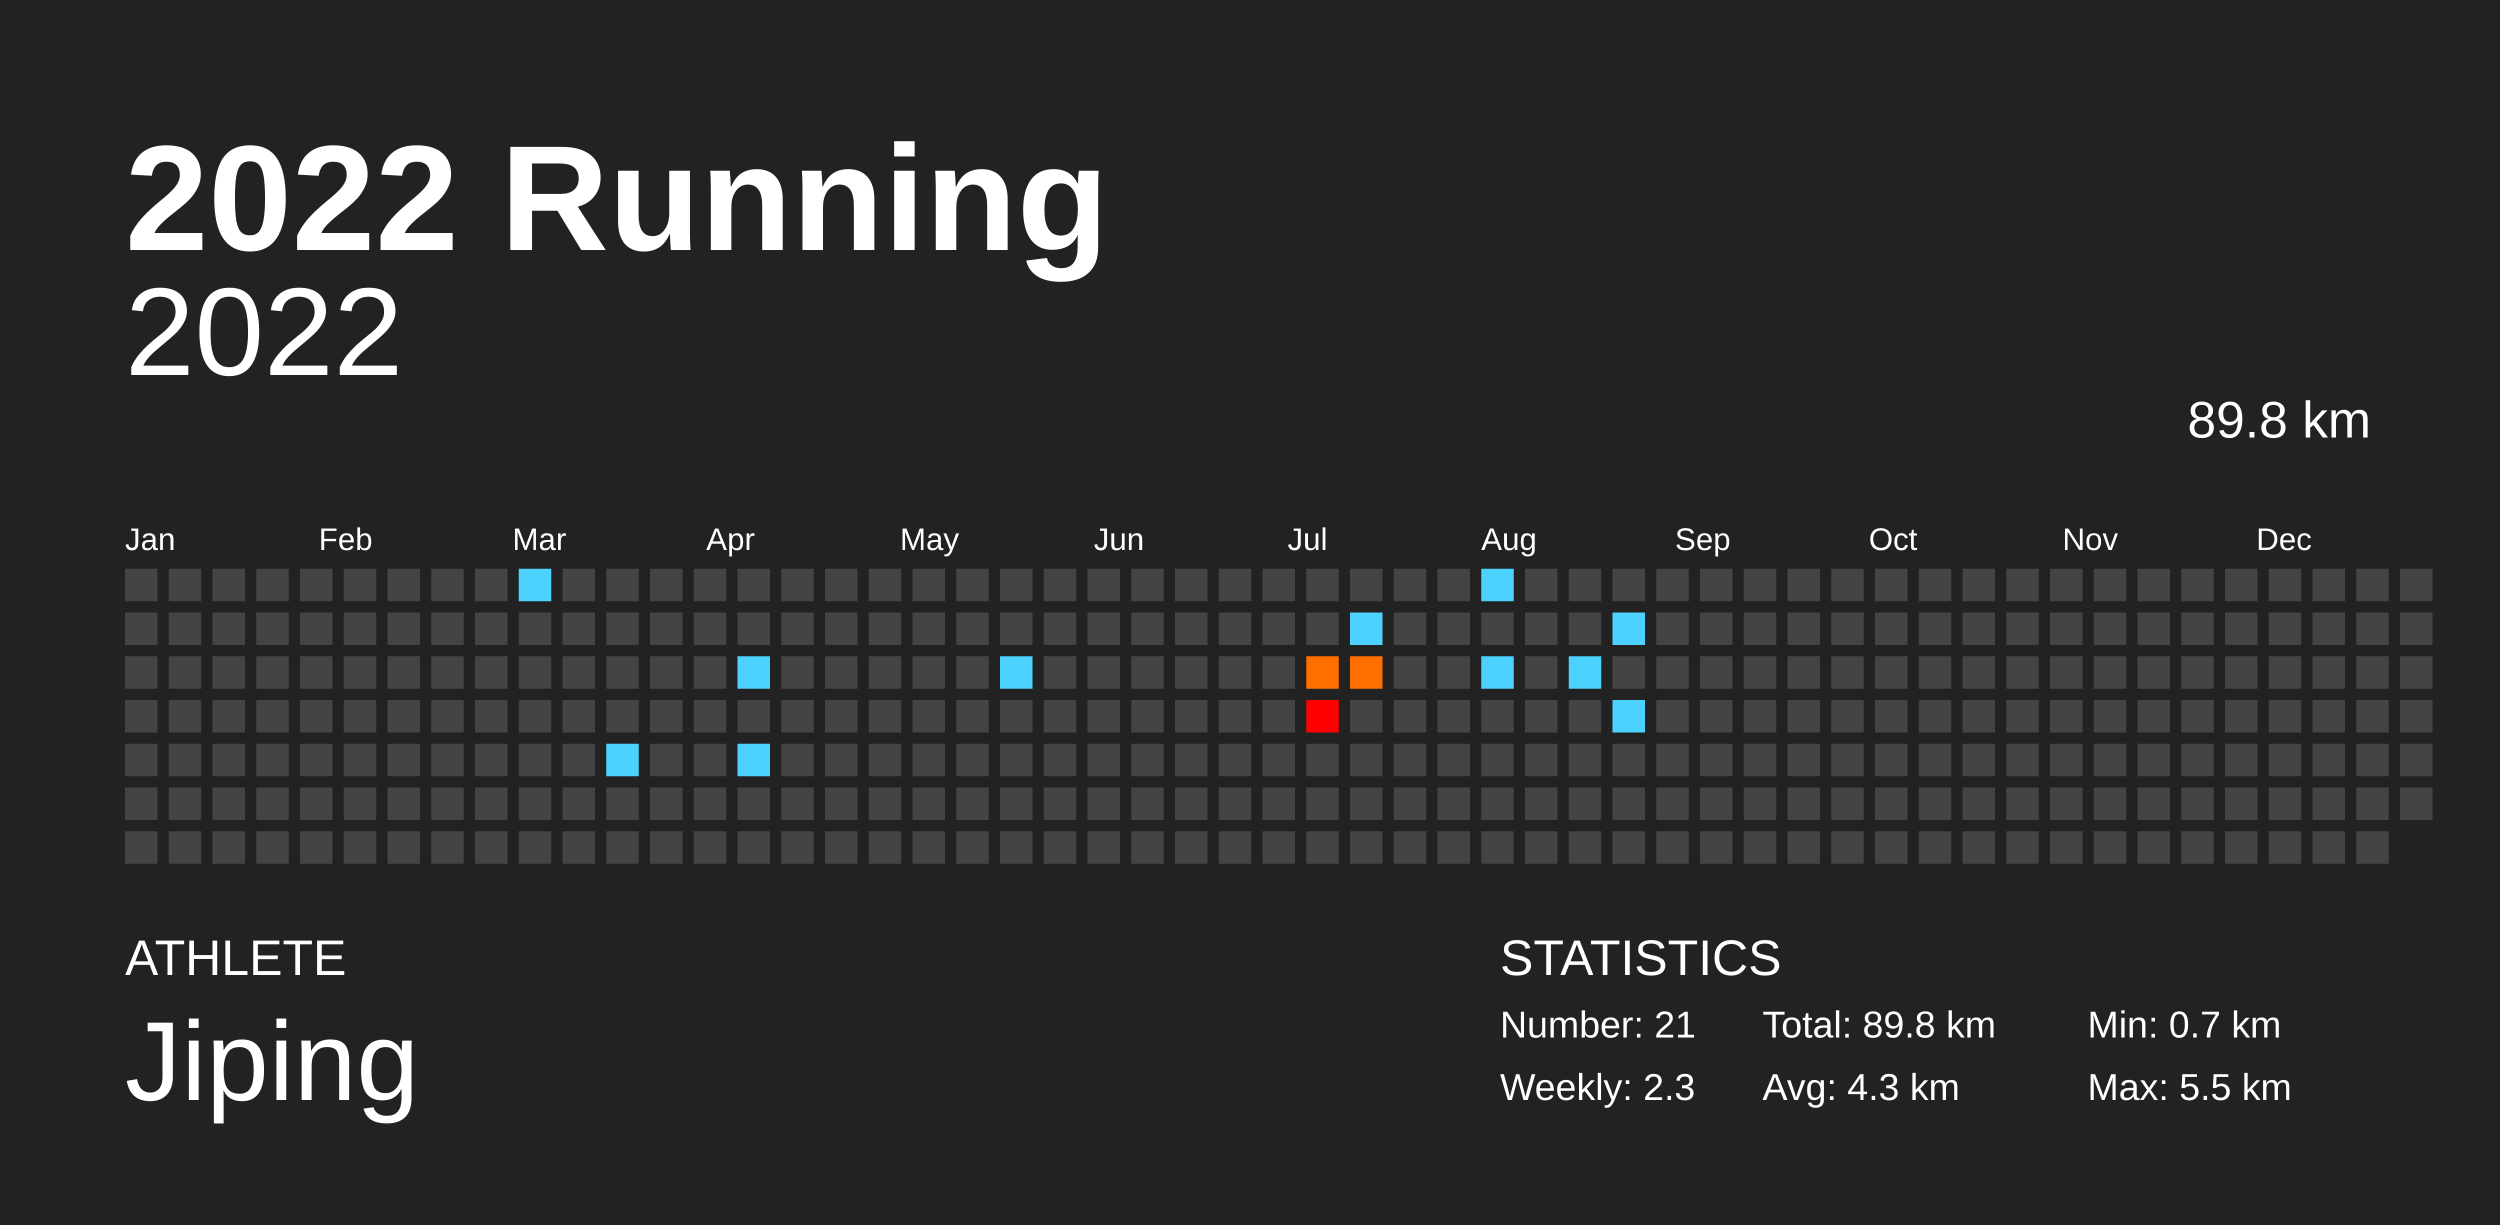
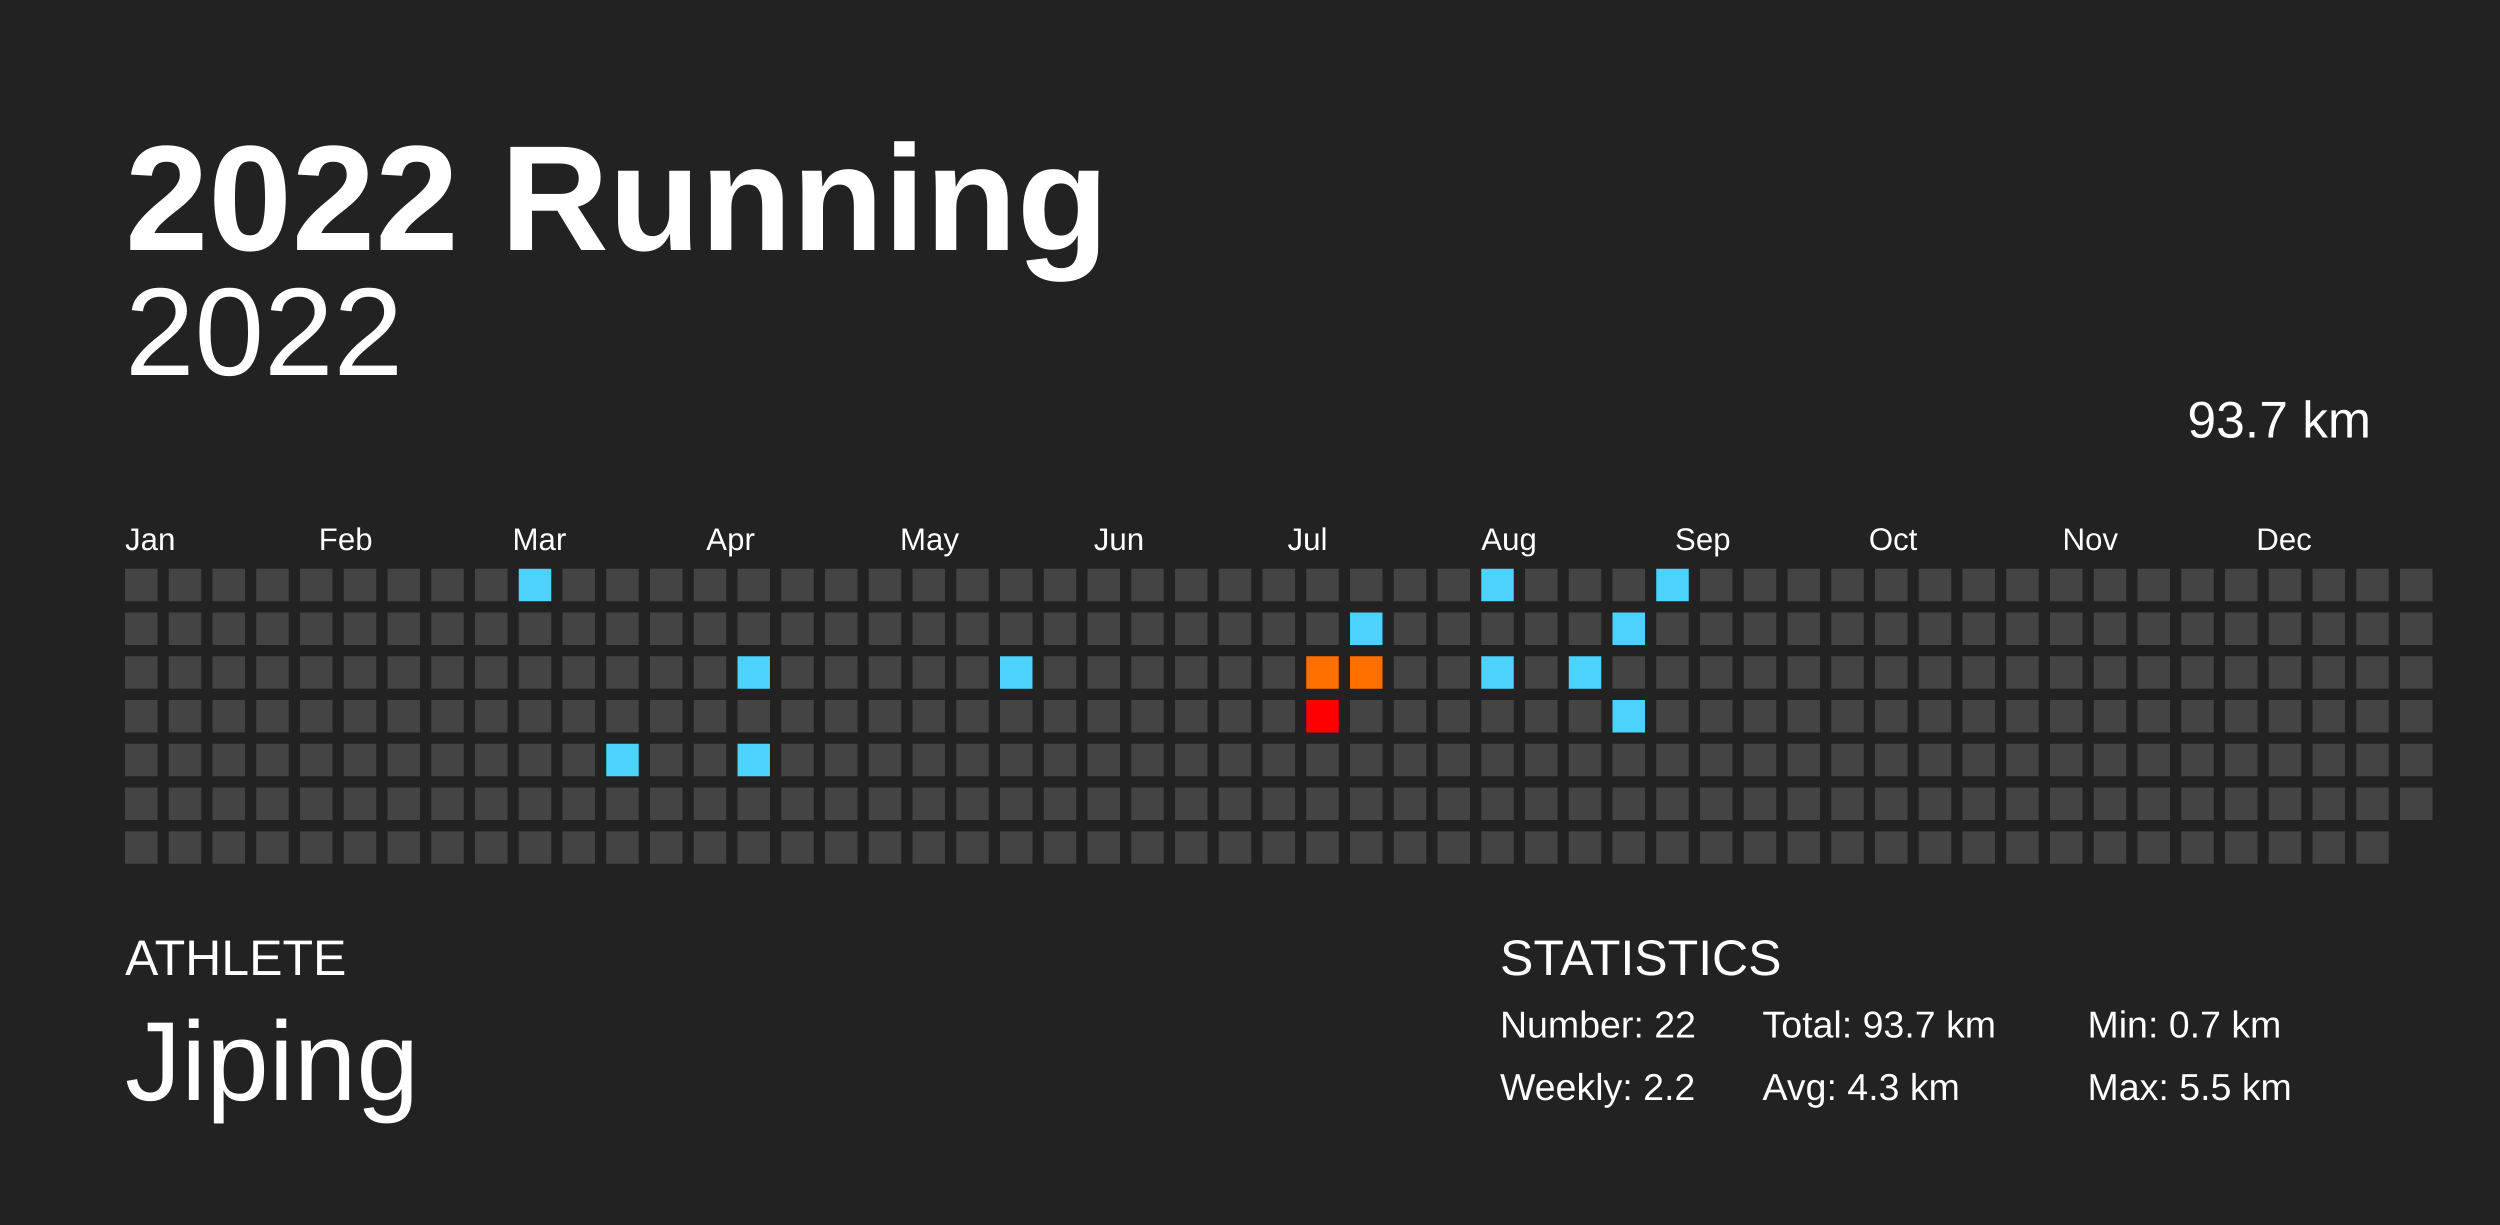
<svg xmlns="http://www.w3.org/2000/svg" baseProfile="full" height="98mm" version="1.1" viewBox="0,0,200,98" width="200mm">
  <defs />
  <rect fill="#222222" height="98" width="200" x="0" y="0" />
  <text fill="#FFFFFF" style="font-size:12px; font-family:Arial; font-weight:bold;" x="10" y="20">2022 Running</text>
  <text fill="#FFFFFF" style="font-size:4px; font-family:Arial" x="10" y="78">ATHLETE</text>
  <text fill="#FFFFFF" style="font-size:9px; font-family:Arial" x="10" y="88">Jiping</text>
  <text fill="#FFFFFF" style="font-size:4px; font-family:Arial" x="120" y="78">STATISTICS</text>
-   <text fill="#FFFFFF" style="font-size:3px; font-family:Arial" x="120" y="83">Number: 21</text>
-   <text fill="#FFFFFF" style="font-size:3px; font-family:Arial" x="120" y="88">Weekly: 2.3</text>
-   <text fill="#FFFFFF" style="font-size:3px; font-family:Arial" x="141" y="83">Total: 89.8 km</text>
+   <text fill="#FFFFFF" style="font-size:3px; font-family:Arial" x="120" y="83">Number: 22</text>
+   <text fill="#FFFFFF" style="font-size:3px; font-family:Arial" x="120" y="88">Weekly: 2.2</text>
+   <text fill="#FFFFFF" style="font-size:3px; font-family:Arial" x="141" y="83">Total: 93.7 km</text>
  <text fill="#FFFFFF" style="font-size:3px; font-family:Arial" x="141" y="88">Avg: 4.3 km</text>
  <text fill="#FFFFFF" style="font-size:3px; font-family:Arial" x="167" y="83">Min: 0.7 km</text>
  <text fill="#FFFFFF" style="font-size:3px; font-family:Arial" x="167" y="88">Max: 5.5 km</text>
  <text alignment-baseline="hanging" fill="#FFFFFF" style="font-size:10.0px; font-family:Arial;" x="10" y="30">2022</text>
-   <text alignment-baseline="hanging" fill="#FFFFFF" style="font-size:4.125px; font-family:Arial;" x="175" y="35">89.8 km</text>
+   <text alignment-baseline="hanging" fill="#FFFFFF" style="font-size:4.125px; font-family:Arial;" x="175" y="35">93.7 km</text>
  <text fill="#FFFFFF" style="font-size:2.5px; font-family:Arial" x="10.0" y="44">Jan</text>
  <text fill="#FFFFFF" style="font-size:2.5px; font-family:Arial" x="25.5" y="44">Feb</text>
  <text fill="#FFFFFF" style="font-size:2.5px; font-family:Arial" x="41.0" y="44">Mar</text>
  <text fill="#FFFFFF" style="font-size:2.5px; font-family:Arial" x="56.5" y="44">Apr</text>
  <text fill="#FFFFFF" style="font-size:2.5px; font-family:Arial" x="72.0" y="44">May</text>
  <text fill="#FFFFFF" style="font-size:2.5px; font-family:Arial" x="87.5" y="44">Jun</text>
  <text fill="#FFFFFF" style="font-size:2.5px; font-family:Arial" x="103.0" y="44">Jul</text>
  <text fill="#FFFFFF" style="font-size:2.5px; font-family:Arial" x="118.5" y="44">Aug</text>
  <text fill="#FFFFFF" style="font-size:2.5px; font-family:Arial" x="134.0" y="44">Sep</text>
  <text fill="#FFFFFF" style="font-size:2.5px; font-family:Arial" x="149.5" y="44">Oct</text>
  <text fill="#FFFFFF" style="font-size:2.5px; font-family:Arial" x="165.0" y="44">Nov</text>
  <text fill="#FFFFFF" style="font-size:2.5px; font-family:Arial" x="180.5" y="44">Dec</text>
  <rect fill="#444444" height="2.6" width="2.6" x="10.0" y="45.5" />
  <rect fill="#444444" height="2.6" width="2.6" x="10.0" y="49.0" />
  <rect fill="#444444" height="2.6" width="2.6" x="10.0" y="52.5" />
  <rect fill="#444444" height="2.6" width="2.6" x="10.0" y="56.0" />
  <rect fill="#444444" height="2.6" width="2.6" x="10.0" y="59.5" />
  <rect fill="#444444" height="2.6" width="2.6" x="10.0" y="63.0" />
  <rect fill="#444444" height="2.6" width="2.6" x="10.0" y="66.5" />
  <rect fill="#444444" height="2.6" width="2.6" x="13.5" y="45.5" />
  <rect fill="#444444" height="2.6" width="2.6" x="13.5" y="49.0" />
  <rect fill="#444444" height="2.6" width="2.6" x="13.5" y="52.5" />
  <rect fill="#444444" height="2.6" width="2.6" x="13.5" y="56.0" />
  <rect fill="#444444" height="2.6" width="2.6" x="13.5" y="59.5" />
  <rect fill="#444444" height="2.6" width="2.6" x="13.5" y="63.0" />
  <rect fill="#444444" height="2.6" width="2.6" x="13.5" y="66.5" />
  <rect fill="#444444" height="2.6" width="2.6" x="17.0" y="45.5" />
  <rect fill="#444444" height="2.6" width="2.6" x="17.0" y="49.0" />
  <rect fill="#444444" height="2.6" width="2.6" x="17.0" y="52.5" />
  <rect fill="#444444" height="2.6" width="2.6" x="17.0" y="56.0" />
  <rect fill="#444444" height="2.6" width="2.6" x="17.0" y="59.5" />
  <rect fill="#444444" height="2.6" width="2.6" x="17.0" y="63.0" />
  <rect fill="#444444" height="2.6" width="2.6" x="17.0" y="66.5" />
  <rect fill="#444444" height="2.6" width="2.6" x="20.5" y="45.5" />
  <rect fill="#444444" height="2.6" width="2.6" x="20.5" y="49.0" />
  <rect fill="#444444" height="2.6" width="2.6" x="20.5" y="52.5" />
  <rect fill="#444444" height="2.6" width="2.6" x="20.5" y="56.0" />
  <rect fill="#444444" height="2.6" width="2.6" x="20.5" y="59.5" />
  <rect fill="#444444" height="2.6" width="2.6" x="20.5" y="63.0" />
  <rect fill="#444444" height="2.6" width="2.6" x="20.5" y="66.5" />
  <rect fill="#444444" height="2.6" width="2.6" x="24.0" y="45.5" />
  <rect fill="#444444" height="2.6" width="2.6" x="24.0" y="49.0" />
  <rect fill="#444444" height="2.6" width="2.6" x="24.0" y="52.5" />
  <rect fill="#444444" height="2.6" width="2.6" x="24.0" y="56.0" />
  <rect fill="#444444" height="2.6" width="2.6" x="24.0" y="59.5" />
  <rect fill="#444444" height="2.6" width="2.6" x="24.0" y="63.0" />
  <rect fill="#444444" height="2.6" width="2.6" x="24.0" y="66.5" />
  <rect fill="#444444" height="2.6" width="2.6" x="27.5" y="45.5" />
  <rect fill="#444444" height="2.6" width="2.6" x="27.5" y="49.0" />
  <rect fill="#444444" height="2.6" width="2.6" x="27.5" y="52.5" />
  <rect fill="#444444" height="2.6" width="2.6" x="27.5" y="56.0" />
  <rect fill="#444444" height="2.6" width="2.6" x="27.5" y="59.5" />
  <rect fill="#444444" height="2.6" width="2.6" x="27.5" y="63.0" />
  <rect fill="#444444" height="2.6" width="2.6" x="27.5" y="66.5" />
  <rect fill="#444444" height="2.6" width="2.6" x="31.0" y="45.5" />
  <rect fill="#444444" height="2.6" width="2.6" x="31.0" y="49.0" />
  <rect fill="#444444" height="2.6" width="2.6" x="31.0" y="52.5" />
  <rect fill="#444444" height="2.6" width="2.6" x="31.0" y="56.0" />
  <rect fill="#444444" height="2.6" width="2.6" x="31.0" y="59.5" />
  <rect fill="#444444" height="2.6" width="2.6" x="31.0" y="63.0" />
  <rect fill="#444444" height="2.6" width="2.6" x="31.0" y="66.5" />
  <rect fill="#444444" height="2.6" width="2.6" x="34.5" y="45.5" />
  <rect fill="#444444" height="2.6" width="2.6" x="34.5" y="49.0" />
  <rect fill="#444444" height="2.6" width="2.6" x="34.5" y="52.5" />
  <rect fill="#444444" height="2.6" width="2.6" x="34.5" y="56.0" />
  <rect fill="#444444" height="2.6" width="2.6" x="34.5" y="59.5" />
  <rect fill="#444444" height="2.6" width="2.6" x="34.5" y="63.0" />
  <rect fill="#444444" height="2.6" width="2.6" x="34.5" y="66.5" />
  <rect fill="#444444" height="2.6" width="2.6" x="38.0" y="45.5" />
  <rect fill="#444444" height="2.6" width="2.6" x="38.0" y="49.0" />
  <rect fill="#444444" height="2.6" width="2.6" x="38.0" y="52.5" />
  <rect fill="#444444" height="2.6" width="2.6" x="38.0" y="56.0" />
  <rect fill="#444444" height="2.6" width="2.6" x="38.0" y="59.5" />
  <rect fill="#444444" height="2.6" width="2.6" x="38.0" y="63.0" />
  <rect fill="#444444" height="2.6" width="2.6" x="38.0" y="66.5" />
  <rect fill="#4dd2ff" height="2.6" width="2.6" x="41.5" y="45.5" />
  <rect fill="#444444" height="2.6" width="2.6" x="41.5" y="49.0" />
  <rect fill="#444444" height="2.6" width="2.6" x="41.5" y="52.5" />
  <rect fill="#444444" height="2.6" width="2.6" x="41.5" y="56.0" />
  <rect fill="#444444" height="2.6" width="2.6" x="41.5" y="59.5" />
  <rect fill="#444444" height="2.6" width="2.6" x="41.5" y="63.0" />
  <rect fill="#444444" height="2.6" width="2.6" x="41.5" y="66.5" />
  <rect fill="#444444" height="2.6" width="2.6" x="45.0" y="45.5" />
  <rect fill="#444444" height="2.6" width="2.6" x="45.0" y="49.0" />
  <rect fill="#444444" height="2.6" width="2.6" x="45.0" y="52.5" />
  <rect fill="#444444" height="2.6" width="2.6" x="45.0" y="56.0" />
  <rect fill="#444444" height="2.6" width="2.6" x="45.0" y="59.5" />
  <rect fill="#444444" height="2.6" width="2.6" x="45.0" y="63.0" />
  <rect fill="#444444" height="2.6" width="2.6" x="45.0" y="66.5" />
  <rect fill="#444444" height="2.6" width="2.6" x="48.5" y="45.5" />
  <rect fill="#444444" height="2.6" width="2.6" x="48.5" y="49.0" />
  <rect fill="#444444" height="2.6" width="2.6" x="48.5" y="52.5" />
  <rect fill="#444444" height="2.6" width="2.6" x="48.5" y="56.0" />
  <rect fill="#4dd2ff" height="2.6" width="2.6" x="48.5" y="59.5" />
  <rect fill="#444444" height="2.6" width="2.6" x="48.5" y="63.0" />
  <rect fill="#444444" height="2.6" width="2.6" x="48.5" y="66.5" />
  <rect fill="#444444" height="2.6" width="2.6" x="52.0" y="45.5" />
  <rect fill="#444444" height="2.6" width="2.6" x="52.0" y="49.0" />
  <rect fill="#444444" height="2.6" width="2.6" x="52.0" y="52.5" />
  <rect fill="#444444" height="2.6" width="2.6" x="52.0" y="56.0" />
  <rect fill="#444444" height="2.6" width="2.6" x="52.0" y="59.5" />
  <rect fill="#444444" height="2.6" width="2.6" x="52.0" y="63.0" />
  <rect fill="#444444" height="2.6" width="2.6" x="52.0" y="66.5" />
  <rect fill="#444444" height="2.6" width="2.6" x="55.5" y="45.5" />
  <rect fill="#444444" height="2.6" width="2.6" x="55.5" y="49.0" />
  <rect fill="#444444" height="2.6" width="2.6" x="55.5" y="52.5" />
  <rect fill="#444444" height="2.6" width="2.6" x="55.5" y="56.0" />
  <rect fill="#444444" height="2.6" width="2.6" x="55.5" y="59.5" />
  <rect fill="#444444" height="2.6" width="2.6" x="55.5" y="63.0" />
  <rect fill="#444444" height="2.6" width="2.6" x="55.5" y="66.5" />
  <rect fill="#444444" height="2.6" width="2.6" x="59.0" y="45.5" />
  <rect fill="#444444" height="2.6" width="2.6" x="59.0" y="49.0" />
  <rect fill="#4dd2ff" height="2.6" width="2.6" x="59.0" y="52.5" />
  <rect fill="#444444" height="2.6" width="2.6" x="59.0" y="56.0" />
  <rect fill="#4dd2ff" height="2.6" width="2.6" x="59.0" y="59.5" />
  <rect fill="#444444" height="2.6" width="2.6" x="59.0" y="63.0" />
  <rect fill="#444444" height="2.6" width="2.6" x="59.0" y="66.5" />
  <rect fill="#444444" height="2.6" width="2.6" x="62.5" y="45.5" />
  <rect fill="#444444" height="2.6" width="2.6" x="62.5" y="49.0" />
  <rect fill="#444444" height="2.6" width="2.6" x="62.5" y="52.5" />
  <rect fill="#444444" height="2.6" width="2.6" x="62.5" y="56.0" />
  <rect fill="#444444" height="2.6" width="2.6" x="62.5" y="59.5" />
  <rect fill="#444444" height="2.6" width="2.6" x="62.5" y="63.0" />
  <rect fill="#444444" height="2.6" width="2.6" x="62.5" y="66.5" />
  <rect fill="#444444" height="2.6" width="2.6" x="66.0" y="45.5" />
  <rect fill="#444444" height="2.6" width="2.6" x="66.0" y="49.0" />
  <rect fill="#444444" height="2.6" width="2.6" x="66.0" y="52.5" />
  <rect fill="#444444" height="2.6" width="2.6" x="66.0" y="56.0" />
  <rect fill="#444444" height="2.6" width="2.6" x="66.0" y="59.5" />
  <rect fill="#444444" height="2.6" width="2.6" x="66.0" y="63.0" />
  <rect fill="#444444" height="2.6" width="2.6" x="66.0" y="66.5" />
  <rect fill="#444444" height="2.6" width="2.6" x="69.5" y="45.5" />
  <rect fill="#444444" height="2.6" width="2.6" x="69.5" y="49.0" />
  <rect fill="#444444" height="2.6" width="2.6" x="69.5" y="52.5" />
  <rect fill="#444444" height="2.6" width="2.6" x="69.5" y="56.0" />
  <rect fill="#444444" height="2.6" width="2.6" x="69.5" y="59.5" />
  <rect fill="#444444" height="2.6" width="2.6" x="69.5" y="63.0" />
  <rect fill="#444444" height="2.6" width="2.6" x="69.5" y="66.5" />
  <rect fill="#444444" height="2.6" width="2.6" x="73.0" y="45.5" />
  <rect fill="#444444" height="2.6" width="2.6" x="73.0" y="49.0" />
  <rect fill="#444444" height="2.6" width="2.6" x="73.0" y="52.5" />
  <rect fill="#444444" height="2.6" width="2.6" x="73.0" y="56.0" />
  <rect fill="#444444" height="2.6" width="2.6" x="73.0" y="59.5" />
  <rect fill="#444444" height="2.6" width="2.6" x="73.0" y="63.0" />
  <rect fill="#444444" height="2.6" width="2.6" x="73.0" y="66.5" />
  <rect fill="#444444" height="2.6" width="2.6" x="76.5" y="45.5" />
  <rect fill="#444444" height="2.6" width="2.6" x="76.5" y="49.0" />
  <rect fill="#444444" height="2.6" width="2.6" x="76.5" y="52.5" />
  <rect fill="#444444" height="2.6" width="2.6" x="76.5" y="56.0" />
  <rect fill="#444444" height="2.6" width="2.6" x="76.5" y="59.5" />
  <rect fill="#444444" height="2.6" width="2.6" x="76.5" y="63.0" />
  <rect fill="#444444" height="2.6" width="2.6" x="76.5" y="66.5" />
  <rect fill="#444444" height="2.6" width="2.6" x="80.0" y="45.5" />
  <rect fill="#444444" height="2.6" width="2.6" x="80.0" y="49.0" />
  <rect fill="#4dd2ff" height="2.6" width="2.6" x="80.0" y="52.5" />
  <rect fill="#444444" height="2.6" width="2.6" x="80.0" y="56.0" />
  <rect fill="#444444" height="2.6" width="2.6" x="80.0" y="59.5" />
  <rect fill="#444444" height="2.6" width="2.6" x="80.0" y="63.0" />
  <rect fill="#444444" height="2.6" width="2.6" x="80.0" y="66.5" />
  <rect fill="#444444" height="2.6" width="2.6" x="83.5" y="45.5" />
  <rect fill="#444444" height="2.6" width="2.6" x="83.5" y="49.0" />
  <rect fill="#444444" height="2.6" width="2.6" x="83.5" y="52.5" />
  <rect fill="#444444" height="2.6" width="2.6" x="83.5" y="56.0" />
  <rect fill="#444444" height="2.6" width="2.6" x="83.5" y="59.5" />
  <rect fill="#444444" height="2.6" width="2.6" x="83.5" y="63.0" />
  <rect fill="#444444" height="2.6" width="2.6" x="83.5" y="66.5" />
  <rect fill="#444444" height="2.6" width="2.6" x="87.0" y="45.5" />
  <rect fill="#444444" height="2.6" width="2.6" x="87.0" y="49.0" />
  <rect fill="#444444" height="2.6" width="2.6" x="87.0" y="52.5" />
  <rect fill="#444444" height="2.6" width="2.6" x="87.0" y="56.0" />
  <rect fill="#444444" height="2.6" width="2.6" x="87.0" y="59.5" />
  <rect fill="#444444" height="2.6" width="2.6" x="87.0" y="63.0" />
  <rect fill="#444444" height="2.6" width="2.6" x="87.0" y="66.5" />
  <rect fill="#444444" height="2.6" width="2.6" x="90.5" y="45.5" />
  <rect fill="#444444" height="2.6" width="2.6" x="90.5" y="49.0" />
  <rect fill="#444444" height="2.6" width="2.6" x="90.5" y="52.5" />
  <rect fill="#444444" height="2.6" width="2.6" x="90.5" y="56.0" />
  <rect fill="#444444" height="2.6" width="2.6" x="90.5" y="59.5" />
  <rect fill="#444444" height="2.6" width="2.6" x="90.5" y="63.0" />
  <rect fill="#444444" height="2.6" width="2.6" x="90.5" y="66.5" />
  <rect fill="#444444" height="2.6" width="2.6" x="94.0" y="45.5" />
  <rect fill="#444444" height="2.6" width="2.6" x="94.0" y="49.0" />
  <rect fill="#444444" height="2.6" width="2.6" x="94.0" y="52.5" />
  <rect fill="#444444" height="2.6" width="2.6" x="94.0" y="56.0" />
  <rect fill="#444444" height="2.6" width="2.6" x="94.0" y="59.5" />
  <rect fill="#444444" height="2.6" width="2.6" x="94.0" y="63.0" />
  <rect fill="#444444" height="2.6" width="2.6" x="94.0" y="66.5" />
  <rect fill="#444444" height="2.6" width="2.6" x="97.5" y="45.5" />
  <rect fill="#444444" height="2.6" width="2.6" x="97.5" y="49.0" />
  <rect fill="#444444" height="2.6" width="2.6" x="97.5" y="52.5" />
  <rect fill="#444444" height="2.6" width="2.6" x="97.5" y="56.0" />
  <rect fill="#444444" height="2.6" width="2.6" x="97.5" y="59.5" />
  <rect fill="#444444" height="2.6" width="2.6" x="97.5" y="63.0" />
  <rect fill="#444444" height="2.6" width="2.6" x="97.5" y="66.5" />
  <rect fill="#444444" height="2.6" width="2.6" x="101.0" y="45.5" />
  <rect fill="#444444" height="2.6" width="2.6" x="101.0" y="49.0" />
  <rect fill="#444444" height="2.6" width="2.6" x="101.0" y="52.5" />
  <rect fill="#444444" height="2.6" width="2.6" x="101.0" y="56.0" />
  <rect fill="#444444" height="2.6" width="2.6" x="101.0" y="59.5" />
  <rect fill="#444444" height="2.6" width="2.6" x="101.0" y="63.0" />
  <rect fill="#444444" height="2.6" width="2.6" x="101.0" y="66.5" />
  <rect fill="#444444" height="2.6" width="2.6" x="104.5" y="45.5" />
  <rect fill="#444444" height="2.6" width="2.6" x="104.5" y="49.0" />
  <rect fill="#ff6f00" height="2.6" width="2.6" x="104.5" y="52.5" />
  <rect fill="#ff0000" height="2.6" width="2.6" x="104.5" y="56.0" />
  <rect fill="#444444" height="2.6" width="2.6" x="104.5" y="59.5" />
  <rect fill="#444444" height="2.6" width="2.6" x="104.5" y="63.0" />
  <rect fill="#444444" height="2.6" width="2.6" x="104.5" y="66.5" />
  <rect fill="#444444" height="2.6" width="2.6" x="108.0" y="45.5" />
  <rect fill="#4dd2ff" height="2.6" width="2.6" x="108.0" y="49.0" />
  <rect fill="#ff6f00" height="2.6" width="2.6" x="108.0" y="52.5" />
  <rect fill="#444444" height="2.6" width="2.6" x="108.0" y="56.0" />
  <rect fill="#444444" height="2.6" width="2.6" x="108.0" y="59.5" />
  <rect fill="#444444" height="2.6" width="2.6" x="108.0" y="63.0" />
  <rect fill="#444444" height="2.6" width="2.6" x="108.0" y="66.5" />
  <rect fill="#444444" height="2.6" width="2.6" x="111.5" y="45.5" />
  <rect fill="#444444" height="2.6" width="2.6" x="111.5" y="49.0" />
  <rect fill="#444444" height="2.6" width="2.6" x="111.5" y="52.5" />
  <rect fill="#444444" height="2.6" width="2.6" x="111.5" y="56.0" />
  <rect fill="#444444" height="2.6" width="2.6" x="111.5" y="59.5" />
  <rect fill="#444444" height="2.6" width="2.6" x="111.5" y="63.0" />
  <rect fill="#444444" height="2.6" width="2.6" x="111.5" y="66.5" />
  <rect fill="#444444" height="2.6" width="2.6" x="115.0" y="45.5" />
  <rect fill="#444444" height="2.6" width="2.6" x="115.0" y="49.0" />
  <rect fill="#444444" height="2.6" width="2.6" x="115.0" y="52.5" />
  <rect fill="#444444" height="2.6" width="2.6" x="115.0" y="56.0" />
  <rect fill="#444444" height="2.6" width="2.6" x="115.0" y="59.5" />
  <rect fill="#444444" height="2.6" width="2.6" x="115.0" y="63.0" />
  <rect fill="#444444" height="2.6" width="2.6" x="115.0" y="66.5" />
  <rect fill="#4dd2ff" height="2.6" width="2.6" x="118.5" y="45.5" />
  <rect fill="#444444" height="2.6" width="2.6" x="118.5" y="49.0" />
  <rect fill="#4dd2ff" height="2.6" width="2.6" x="118.5" y="52.5" />
  <rect fill="#444444" height="2.6" width="2.6" x="118.5" y="56.0" />
  <rect fill="#444444" height="2.6" width="2.6" x="118.5" y="59.5" />
  <rect fill="#444444" height="2.6" width="2.6" x="118.5" y="63.0" />
  <rect fill="#444444" height="2.6" width="2.6" x="118.5" y="66.5" />
  <rect fill="#444444" height="2.6" width="2.6" x="122.0" y="45.5" />
  <rect fill="#444444" height="2.6" width="2.6" x="122.0" y="49.0" />
  <rect fill="#444444" height="2.6" width="2.6" x="122.0" y="52.5" />
  <rect fill="#444444" height="2.6" width="2.6" x="122.0" y="56.0" />
  <rect fill="#444444" height="2.6" width="2.6" x="122.0" y="59.5" />
  <rect fill="#444444" height="2.6" width="2.6" x="122.0" y="63.0" />
  <rect fill="#444444" height="2.6" width="2.6" x="122.0" y="66.5" />
  <rect fill="#444444" height="2.6" width="2.6" x="125.5" y="45.5" />
  <rect fill="#444444" height="2.6" width="2.6" x="125.5" y="49.0" />
  <rect fill="#4dd2ff" height="2.6" width="2.6" x="125.5" y="52.5" />
  <rect fill="#444444" height="2.6" width="2.6" x="125.5" y="56.0" />
  <rect fill="#444444" height="2.6" width="2.6" x="125.5" y="59.5" />
  <rect fill="#444444" height="2.6" width="2.6" x="125.5" y="63.0" />
  <rect fill="#444444" height="2.6" width="2.6" x="125.5" y="66.5" />
  <rect fill="#444444" height="2.6" width="2.6" x="129.0" y="45.5" />
  <rect fill="#4dd2ff" height="2.6" width="2.6" x="129.0" y="49.0" />
  <rect fill="#444444" height="2.6" width="2.6" x="129.0" y="52.5" />
  <rect fill="#4dd2ff" height="2.6" width="2.6" x="129.0" y="56.0" />
  <rect fill="#444444" height="2.6" width="2.6" x="129.0" y="59.5" />
  <rect fill="#444444" height="2.6" width="2.6" x="129.0" y="63.0" />
  <rect fill="#444444" height="2.6" width="2.6" x="129.0" y="66.5" />
-   <rect fill="#444444" height="2.6" width="2.6" x="132.5" y="45.5" />
+   <rect fill="#4dd2ff" height="2.6" width="2.6" x="132.5" y="45.5" />
  <rect fill="#444444" height="2.6" width="2.6" x="132.5" y="49.0" />
  <rect fill="#444444" height="2.6" width="2.6" x="132.5" y="52.5" />
  <rect fill="#444444" height="2.6" width="2.6" x="132.5" y="56.0" />
  <rect fill="#444444" height="2.6" width="2.6" x="132.5" y="59.5" />
  <rect fill="#444444" height="2.6" width="2.6" x="132.5" y="63.0" />
  <rect fill="#444444" height="2.6" width="2.6" x="132.5" y="66.5" />
  <rect fill="#444444" height="2.6" width="2.6" x="136.0" y="45.5" />
  <rect fill="#444444" height="2.6" width="2.6" x="136.0" y="49.0" />
  <rect fill="#444444" height="2.6" width="2.6" x="136.0" y="52.5" />
  <rect fill="#444444" height="2.6" width="2.6" x="136.0" y="56.0" />
  <rect fill="#444444" height="2.6" width="2.6" x="136.0" y="59.5" />
  <rect fill="#444444" height="2.6" width="2.6" x="136.0" y="63.0" />
  <rect fill="#444444" height="2.6" width="2.6" x="136.0" y="66.5" />
  <rect fill="#444444" height="2.6" width="2.6" x="139.5" y="45.5" />
  <rect fill="#444444" height="2.6" width="2.6" x="139.5" y="49.0" />
  <rect fill="#444444" height="2.6" width="2.6" x="139.5" y="52.5" />
  <rect fill="#444444" height="2.6" width="2.6" x="139.5" y="56.0" />
  <rect fill="#444444" height="2.6" width="2.6" x="139.5" y="59.5" />
  <rect fill="#444444" height="2.6" width="2.6" x="139.5" y="63.0" />
  <rect fill="#444444" height="2.6" width="2.6" x="139.5" y="66.5" />
  <rect fill="#444444" height="2.6" width="2.6" x="143.0" y="45.5" />
  <rect fill="#444444" height="2.6" width="2.6" x="143.0" y="49.0" />
  <rect fill="#444444" height="2.6" width="2.6" x="143.0" y="52.5" />
  <rect fill="#444444" height="2.6" width="2.6" x="143.0" y="56.0" />
  <rect fill="#444444" height="2.6" width="2.6" x="143.0" y="59.5" />
  <rect fill="#444444" height="2.6" width="2.6" x="143.0" y="63.0" />
  <rect fill="#444444" height="2.6" width="2.6" x="143.0" y="66.5" />
  <rect fill="#444444" height="2.6" width="2.6" x="146.5" y="45.5" />
  <rect fill="#444444" height="2.6" width="2.6" x="146.5" y="49.0" />
  <rect fill="#444444" height="2.6" width="2.6" x="146.5" y="52.5" />
  <rect fill="#444444" height="2.6" width="2.6" x="146.5" y="56.0" />
  <rect fill="#444444" height="2.6" width="2.6" x="146.5" y="59.5" />
  <rect fill="#444444" height="2.6" width="2.6" x="146.5" y="63.0" />
  <rect fill="#444444" height="2.6" width="2.6" x="146.5" y="66.5" />
  <rect fill="#444444" height="2.6" width="2.6" x="150.0" y="45.5" />
  <rect fill="#444444" height="2.6" width="2.6" x="150.0" y="49.0" />
  <rect fill="#444444" height="2.6" width="2.6" x="150.0" y="52.5" />
  <rect fill="#444444" height="2.6" width="2.6" x="150.0" y="56.0" />
  <rect fill="#444444" height="2.6" width="2.6" x="150.0" y="59.5" />
  <rect fill="#444444" height="2.6" width="2.6" x="150.0" y="63.0" />
  <rect fill="#444444" height="2.6" width="2.6" x="150.0" y="66.5" />
  <rect fill="#444444" height="2.6" width="2.6" x="153.5" y="45.5" />
  <rect fill="#444444" height="2.6" width="2.6" x="153.5" y="49.0" />
  <rect fill="#444444" height="2.6" width="2.6" x="153.5" y="52.5" />
  <rect fill="#444444" height="2.6" width="2.6" x="153.5" y="56.0" />
  <rect fill="#444444" height="2.6" width="2.6" x="153.5" y="59.5" />
  <rect fill="#444444" height="2.6" width="2.6" x="153.5" y="63.0" />
  <rect fill="#444444" height="2.6" width="2.6" x="153.5" y="66.5" />
  <rect fill="#444444" height="2.6" width="2.6" x="157.0" y="45.5" />
  <rect fill="#444444" height="2.6" width="2.6" x="157.0" y="49.0" />
  <rect fill="#444444" height="2.6" width="2.6" x="157.0" y="52.5" />
  <rect fill="#444444" height="2.6" width="2.6" x="157.0" y="56.0" />
  <rect fill="#444444" height="2.6" width="2.6" x="157.0" y="59.5" />
  <rect fill="#444444" height="2.6" width="2.6" x="157.0" y="63.0" />
  <rect fill="#444444" height="2.6" width="2.6" x="157.0" y="66.5" />
  <rect fill="#444444" height="2.6" width="2.6" x="160.5" y="45.5" />
  <rect fill="#444444" height="2.6" width="2.6" x="160.5" y="49.0" />
  <rect fill="#444444" height="2.6" width="2.6" x="160.5" y="52.5" />
  <rect fill="#444444" height="2.6" width="2.6" x="160.5" y="56.0" />
  <rect fill="#444444" height="2.6" width="2.6" x="160.5" y="59.5" />
  <rect fill="#444444" height="2.6" width="2.6" x="160.5" y="63.0" />
  <rect fill="#444444" height="2.6" width="2.6" x="160.5" y="66.5" />
  <rect fill="#444444" height="2.6" width="2.6" x="164.0" y="45.5" />
  <rect fill="#444444" height="2.6" width="2.6" x="164.0" y="49.0" />
  <rect fill="#444444" height="2.6" width="2.6" x="164.0" y="52.5" />
  <rect fill="#444444" height="2.6" width="2.6" x="164.0" y="56.0" />
  <rect fill="#444444" height="2.6" width="2.6" x="164.0" y="59.5" />
  <rect fill="#444444" height="2.6" width="2.6" x="164.0" y="63.0" />
  <rect fill="#444444" height="2.6" width="2.6" x="164.0" y="66.5" />
  <rect fill="#444444" height="2.6" width="2.6" x="167.5" y="45.5" />
  <rect fill="#444444" height="2.6" width="2.6" x="167.5" y="49.0" />
  <rect fill="#444444" height="2.6" width="2.6" x="167.5" y="52.5" />
  <rect fill="#444444" height="2.6" width="2.6" x="167.5" y="56.0" />
  <rect fill="#444444" height="2.6" width="2.6" x="167.5" y="59.5" />
  <rect fill="#444444" height="2.6" width="2.6" x="167.5" y="63.0" />
  <rect fill="#444444" height="2.6" width="2.6" x="167.5" y="66.5" />
  <rect fill="#444444" height="2.6" width="2.6" x="171.0" y="45.5" />
  <rect fill="#444444" height="2.6" width="2.6" x="171.0" y="49.0" />
  <rect fill="#444444" height="2.6" width="2.6" x="171.0" y="52.5" />
  <rect fill="#444444" height="2.6" width="2.6" x="171.0" y="56.0" />
  <rect fill="#444444" height="2.6" width="2.6" x="171.0" y="59.5" />
  <rect fill="#444444" height="2.6" width="2.6" x="171.0" y="63.0" />
  <rect fill="#444444" height="2.6" width="2.6" x="171.0" y="66.5" />
  <rect fill="#444444" height="2.6" width="2.6" x="174.5" y="45.5" />
  <rect fill="#444444" height="2.6" width="2.6" x="174.5" y="49.0" />
  <rect fill="#444444" height="2.6" width="2.6" x="174.5" y="52.5" />
  <rect fill="#444444" height="2.6" width="2.6" x="174.5" y="56.0" />
  <rect fill="#444444" height="2.6" width="2.6" x="174.5" y="59.5" />
  <rect fill="#444444" height="2.6" width="2.6" x="174.5" y="63.0" />
  <rect fill="#444444" height="2.6" width="2.6" x="174.5" y="66.5" />
  <rect fill="#444444" height="2.6" width="2.6" x="178.0" y="45.5" />
  <rect fill="#444444" height="2.6" width="2.6" x="178.0" y="49.0" />
  <rect fill="#444444" height="2.6" width="2.6" x="178.0" y="52.5" />
  <rect fill="#444444" height="2.6" width="2.6" x="178.0" y="56.0" />
  <rect fill="#444444" height="2.6" width="2.6" x="178.0" y="59.5" />
  <rect fill="#444444" height="2.6" width="2.6" x="178.0" y="63.0" />
  <rect fill="#444444" height="2.6" width="2.6" x="178.0" y="66.5" />
  <rect fill="#444444" height="2.6" width="2.6" x="181.5" y="45.5" />
  <rect fill="#444444" height="2.6" width="2.6" x="181.5" y="49.0" />
  <rect fill="#444444" height="2.6" width="2.6" x="181.5" y="52.5" />
  <rect fill="#444444" height="2.6" width="2.6" x="181.5" y="56.0" />
  <rect fill="#444444" height="2.6" width="2.6" x="181.5" y="59.5" />
  <rect fill="#444444" height="2.6" width="2.6" x="181.5" y="63.0" />
  <rect fill="#444444" height="2.6" width="2.6" x="181.5" y="66.5" />
  <rect fill="#444444" height="2.6" width="2.6" x="185.0" y="45.5" />
  <rect fill="#444444" height="2.6" width="2.6" x="185.0" y="49.0" />
  <rect fill="#444444" height="2.6" width="2.6" x="185.0" y="52.5" />
  <rect fill="#444444" height="2.6" width="2.6" x="185.0" y="56.0" />
  <rect fill="#444444" height="2.6" width="2.6" x="185.0" y="59.5" />
  <rect fill="#444444" height="2.6" width="2.6" x="185.0" y="63.0" />
  <rect fill="#444444" height="2.6" width="2.6" x="185.0" y="66.5" />
  <rect fill="#444444" height="2.6" width="2.6" x="188.5" y="45.5" />
  <rect fill="#444444" height="2.6" width="2.6" x="188.5" y="49.0" />
  <rect fill="#444444" height="2.6" width="2.6" x="188.5" y="52.5" />
  <rect fill="#444444" height="2.6" width="2.6" x="188.5" y="56.0" />
  <rect fill="#444444" height="2.6" width="2.6" x="188.5" y="59.5" />
  <rect fill="#444444" height="2.6" width="2.6" x="188.5" y="63.0" />
  <rect fill="#444444" height="2.6" width="2.6" x="188.5" y="66.5" />
  <rect fill="#444444" height="2.6" width="2.6" x="192.0" y="45.5" />
  <rect fill="#444444" height="2.6" width="2.6" x="192.0" y="49.0" />
  <rect fill="#444444" height="2.6" width="2.6" x="192.0" y="52.5" />
  <rect fill="#444444" height="2.6" width="2.6" x="192.0" y="56.0" />
  <rect fill="#444444" height="2.6" width="2.6" x="192.0" y="59.5" />
  <rect fill="#444444" height="2.6" width="2.6" x="192.0" y="63.0" />
</svg>
